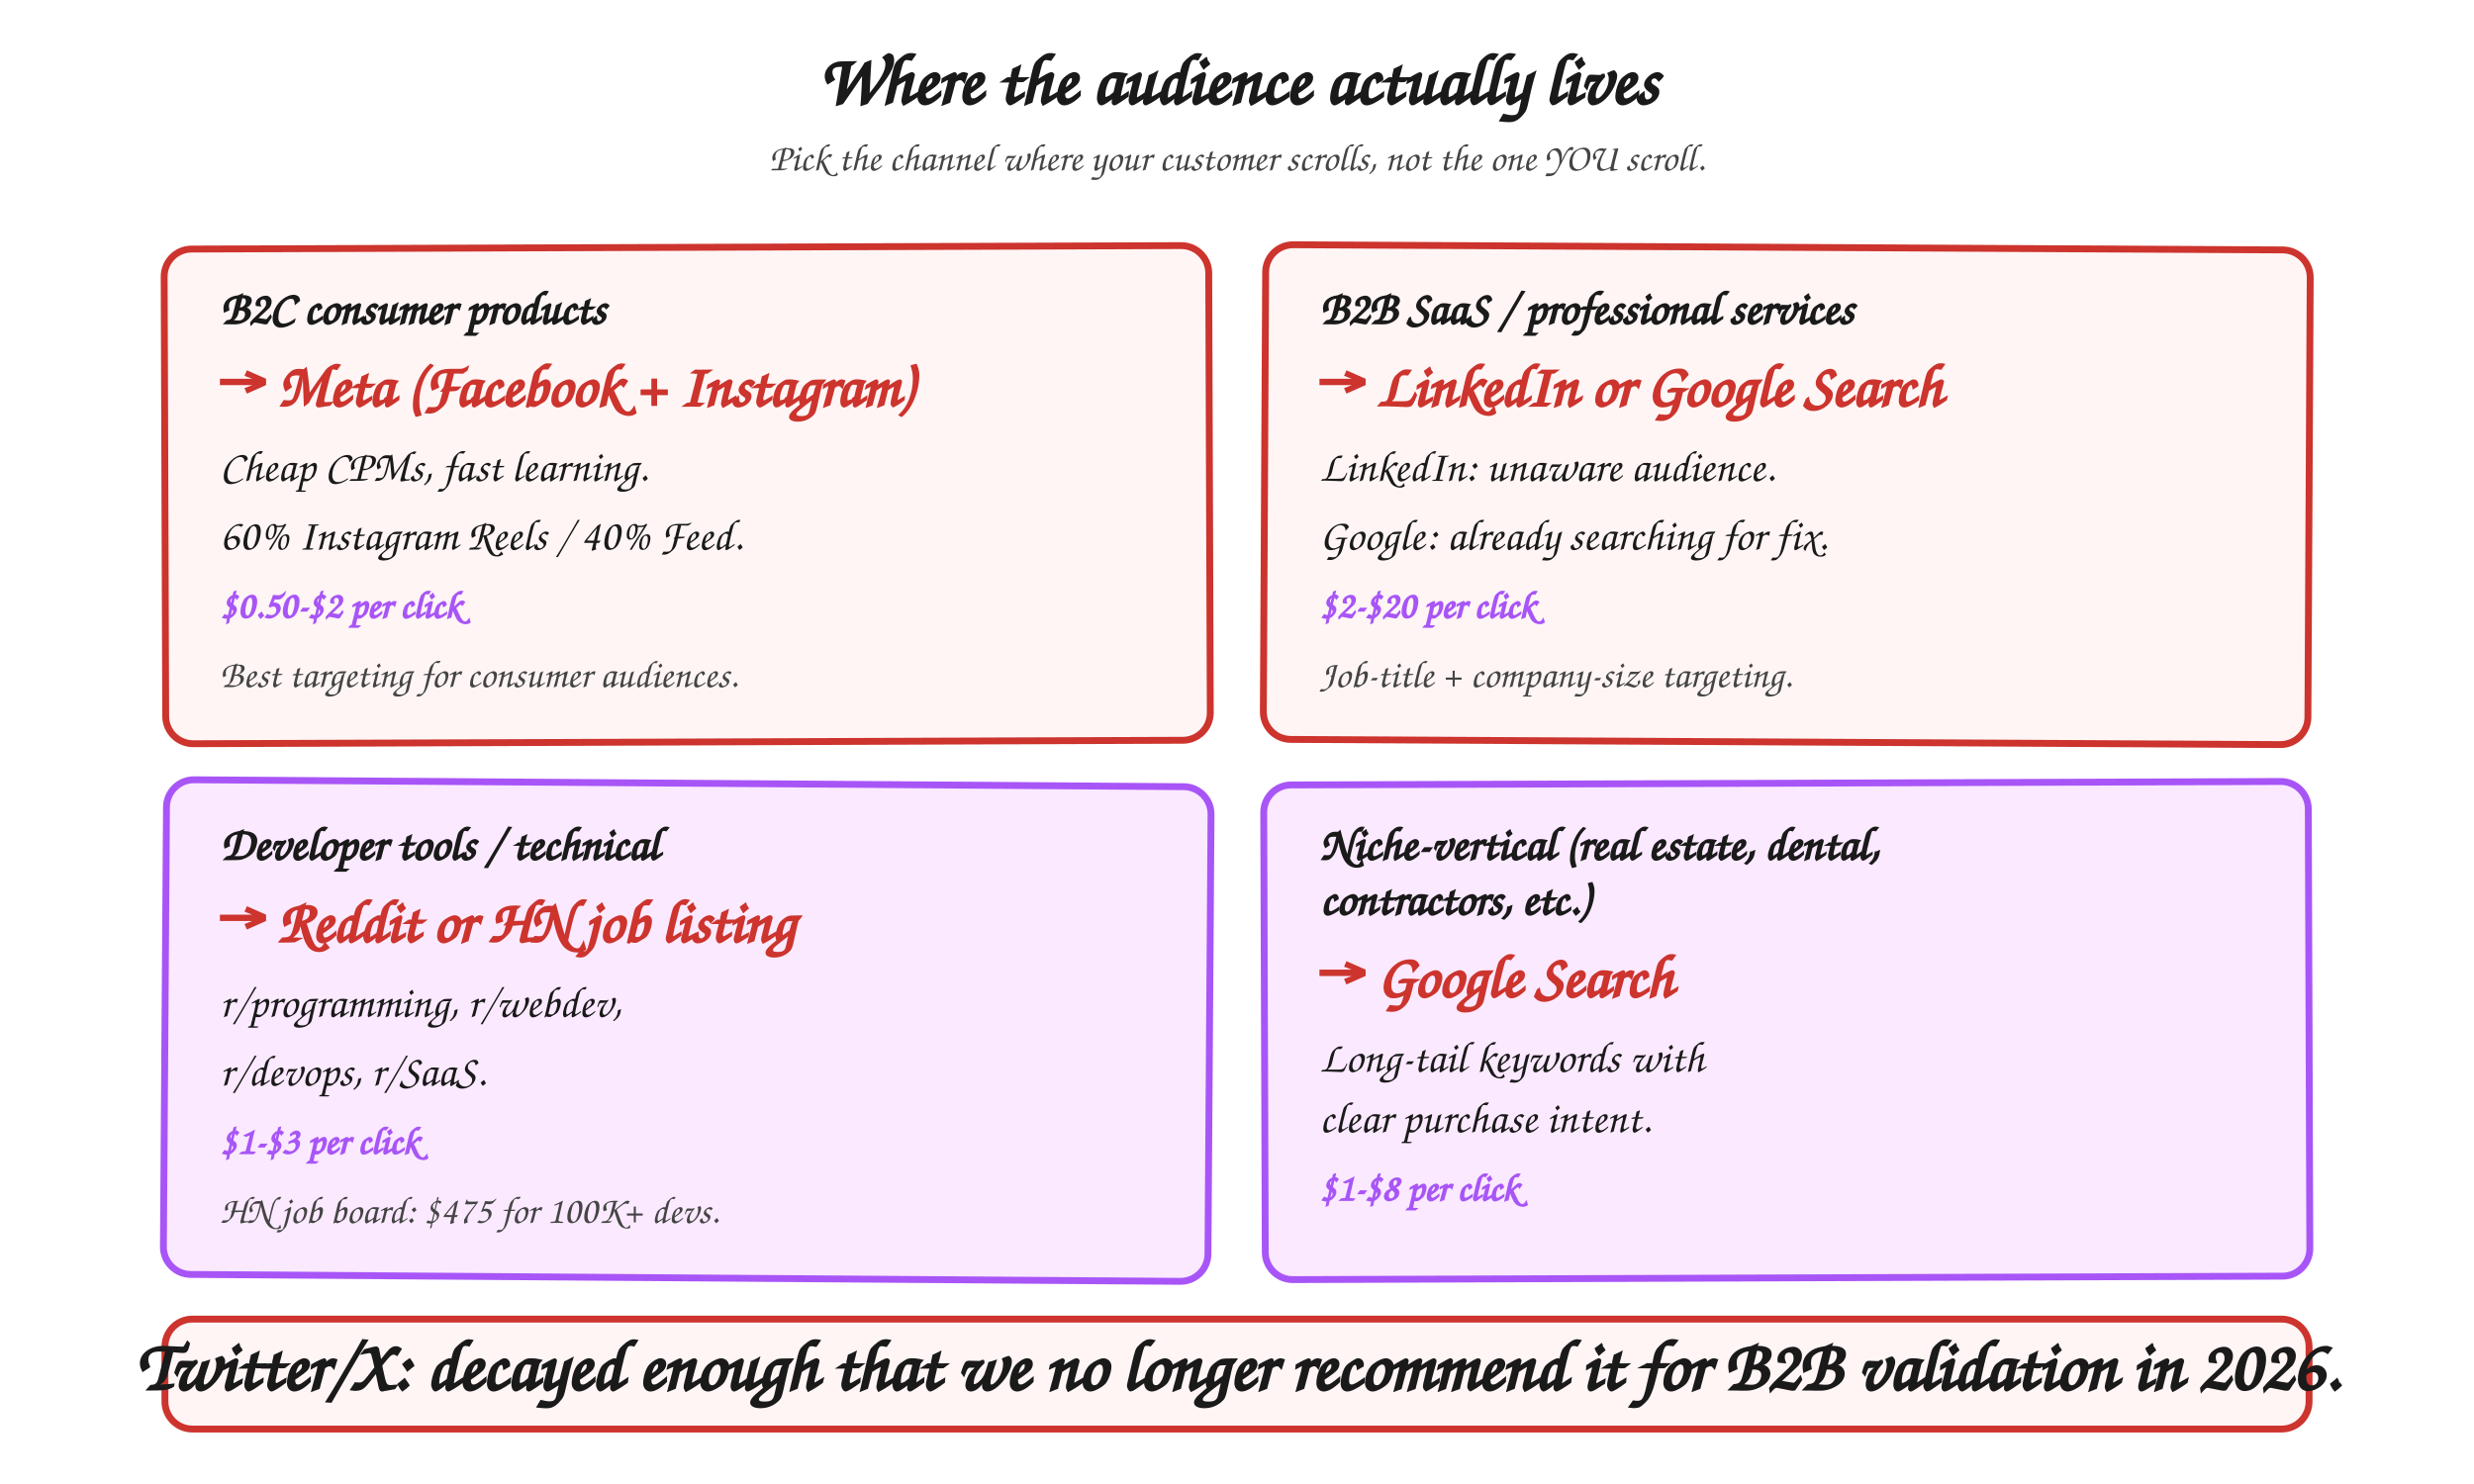
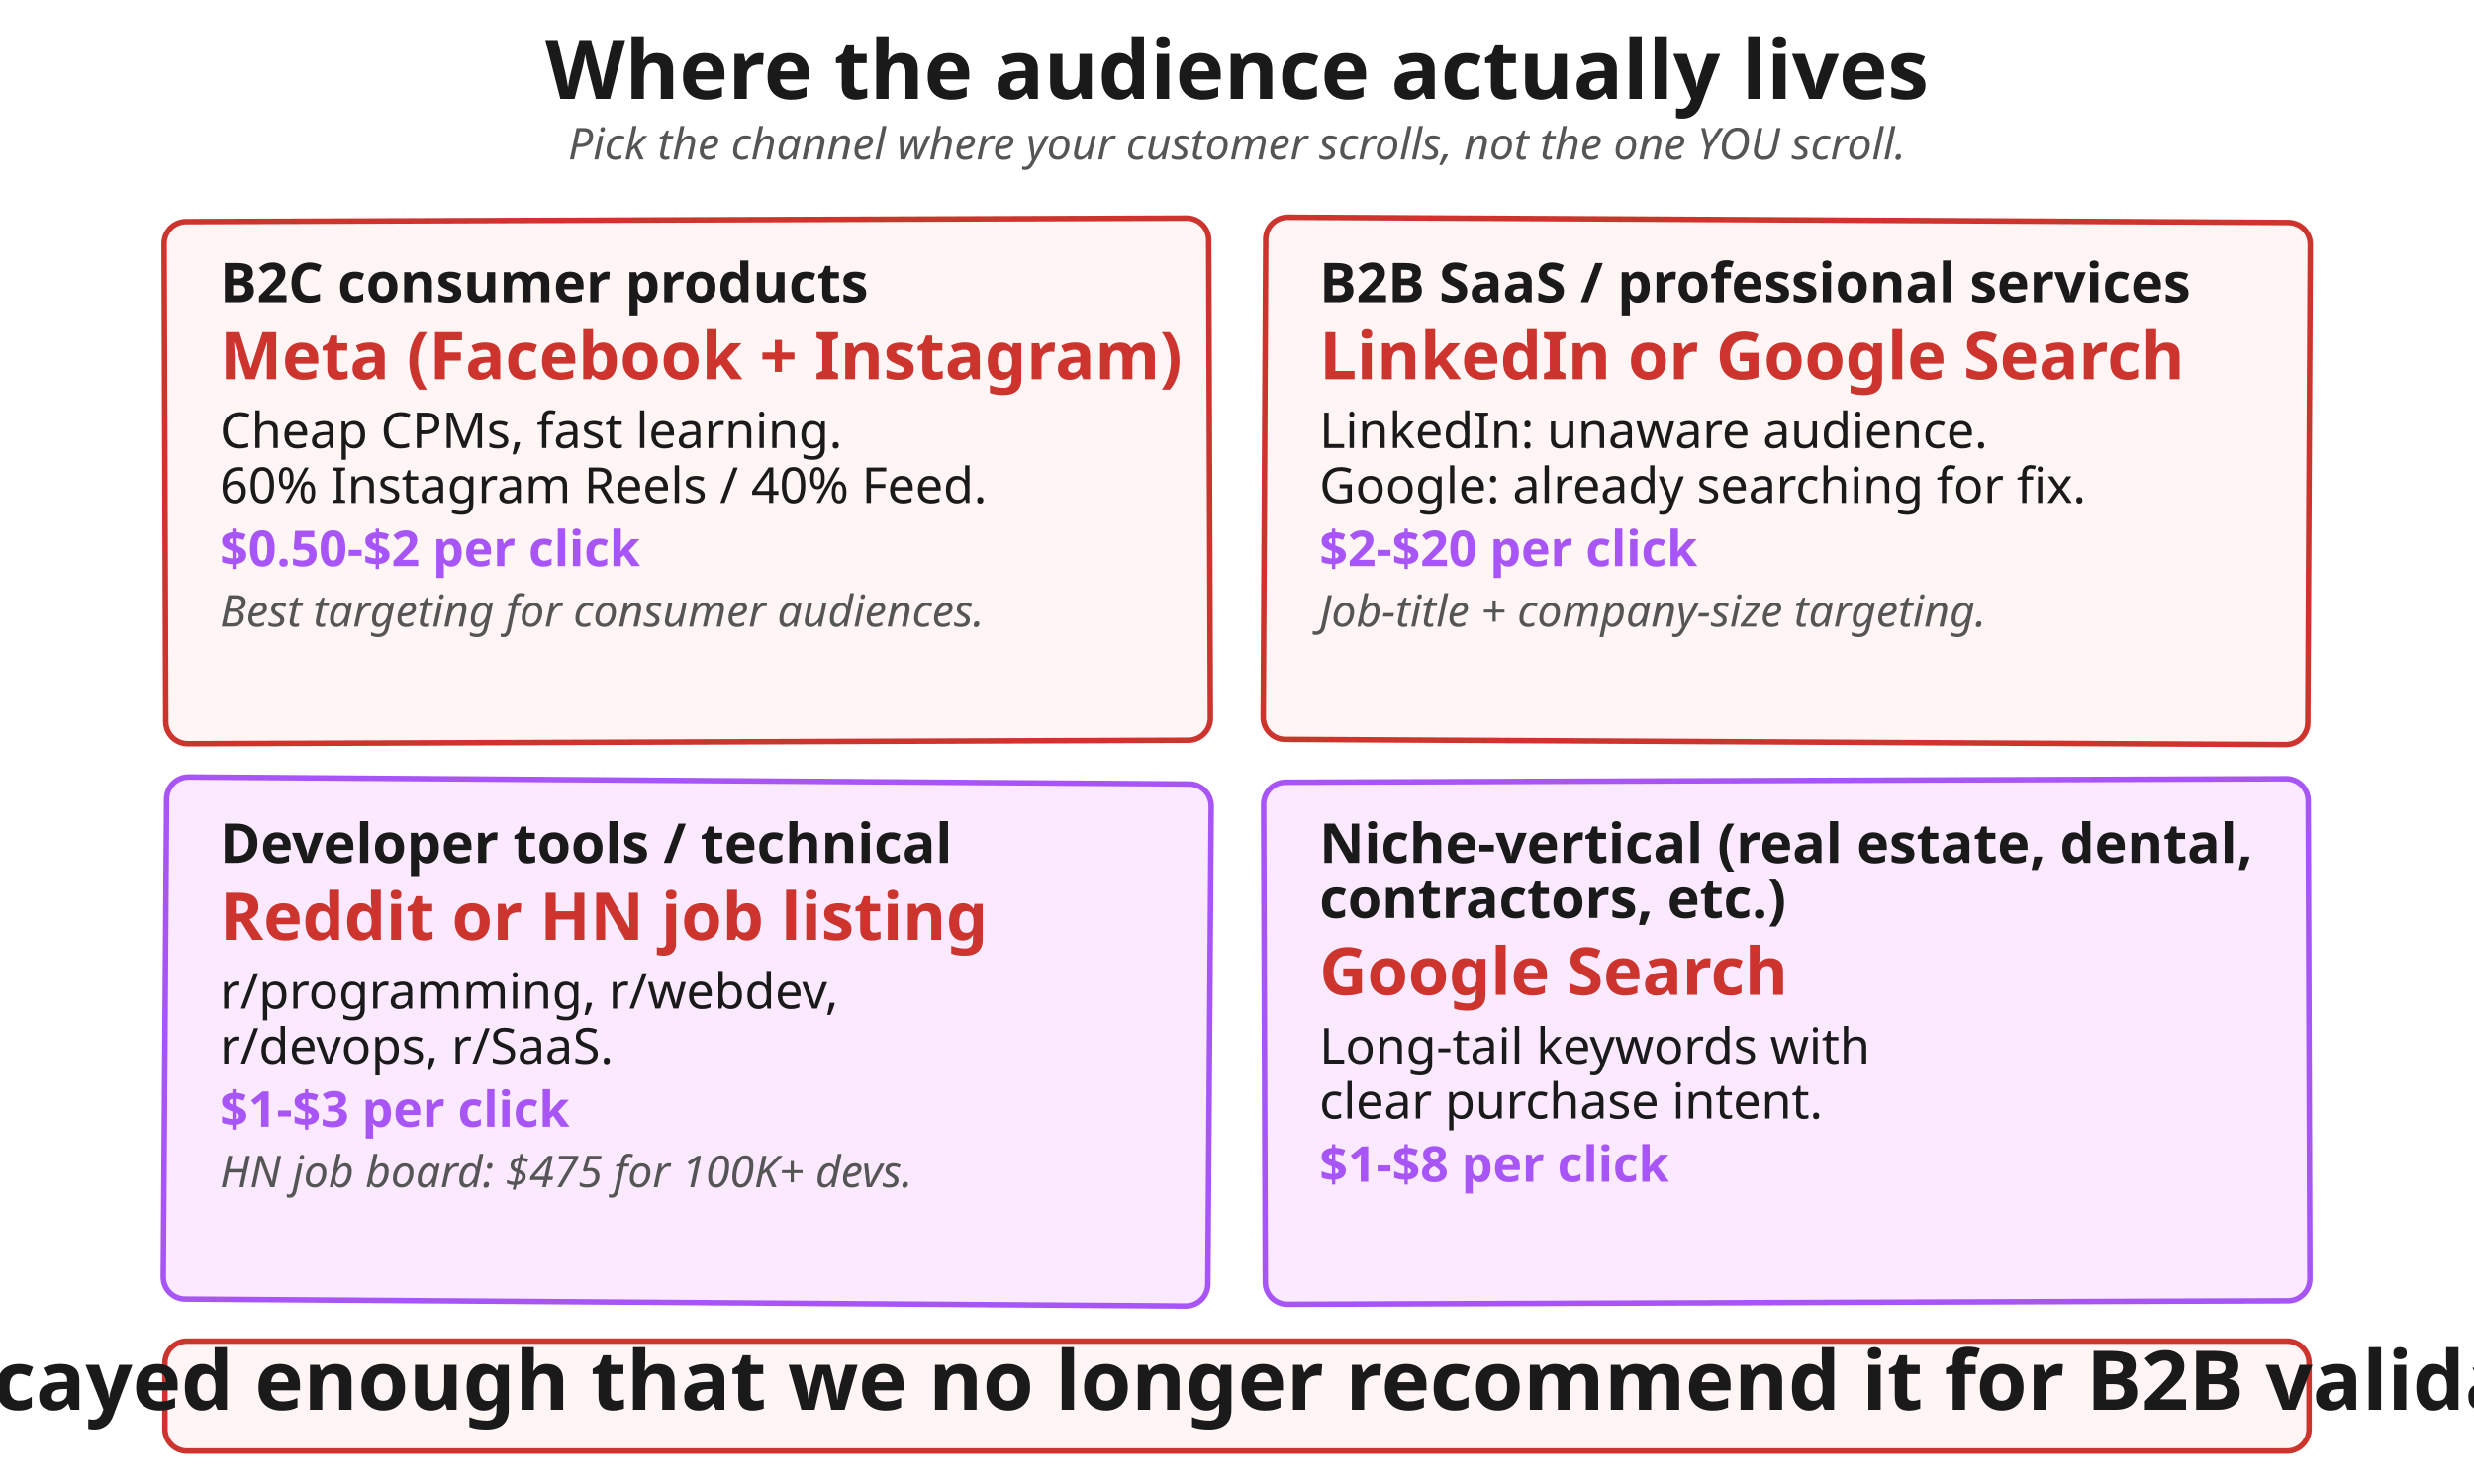
<svg xmlns="http://www.w3.org/2000/svg" viewBox="0 0 900 540" role="img" aria-labelledby="channel-title">
  <defs>
    <style>
-       .heading  { font-family: "Caveat", "Patrick Hand", cursive; font-size: 26px; fill: #1a1a1a; font-weight: 700; }
-       .quad-h   { font-family: "Caveat", "Patrick Hand", cursive; font-size: 22px; fill: #cc342d; font-weight: 700; }
-       .icp      { font-family: "Caveat", "Patrick Hand", cursive; font-size: 17px; fill: #1a1a1a; font-weight: 700; }
-       .channel  { font-family: "Caveat", "Patrick Hand", cursive; font-size: 16px; fill: #1a1a1a; }
-       .note     { font-family: "Caveat", "Patrick Hand", cursive; font-size: 14px; fill: #444; font-style: italic; }
-       .cpc      { font-family: "Caveat", "Patrick Hand", cursive; font-size: 14px; fill: #a855f7; font-weight: 700; }
-       .quad-box { fill: #fff5f5; stroke: #cc342d; stroke-width: 2.5; stroke-linejoin: round; }
-       .alt      { fill: #fbe9ff; stroke: #a855f7; stroke-width: 2.5; stroke-linejoin: round; }
+       .heading  { font-family: "Segoe UI", system-ui, -apple-system, sans-serif; font-size: 30px; fill: #1a1a1a; font-weight: 700; }
+       .quad-h   { font-family: "Segoe UI", system-ui, -apple-system, sans-serif; font-size: 24px; fill: #cc342d; font-weight: 700; }
+       .icp      { font-family: "Segoe UI", system-ui, -apple-system, sans-serif; font-size: 20px; fill: #1a1a1a; font-weight: 700; }
+       .channel  { font-family: "Segoe UI", system-ui, -apple-system, sans-serif; font-size: 18px; fill: #1a1a1a; }
+       .note     { font-family: "Segoe UI", system-ui, -apple-system, sans-serif; font-size: 16px; fill: #555; font-style: italic; }
+       .cpc      { font-family: "Segoe UI", system-ui, -apple-system, sans-serif; font-size: 18px; fill: #a855f7; font-weight: 700; }
+       .quad-box { fill: #fff5f5; stroke: #cc342d; stroke-width: 2; stroke-linejoin: round; }
+       .alt      { fill: #fbe9ff; stroke: #a855f7; stroke-width: 2; stroke-linejoin: round; }
    </style>
  </defs>
-   <text x="450" y="38" class="heading" text-anchor="middle">Where the audience actually lives</text>
-   <text x="450" y="62" class="note" text-anchor="middle">Pick the channel where your customer scrolls, not the one YOU scroll.</text>
-   <rect x="60" y="90" width="380" height="180" class="quad-box" rx="10" transform="rotate(-0.2 250 180)" />
-   <text x="80" y="118" class="icp">B2C consumer products</text>
-   <text x="80" y="148" class="quad-h">→ Meta (Facebook + Instagram)</text>
-   <text x="80" y="175" class="channel">Cheap CPMs, fast learning.</text>
-   <text x="80" y="200" class="channel">60% Instagram Reels / 40% Feed.</text>
-   <text x="80" y="225" class="cpc">$0.50-$2 per click</text>
-   <text x="80" y="250" class="note">Best targeting for consumer audiences.</text>
-   <rect x="460" y="90" width="380" height="180" class="quad-box" rx="10" transform="rotate(0.3 650 180)" />
-   <text x="480" y="118" class="icp">B2B SaaS / professional services</text>
-   <text x="480" y="148" class="quad-h">→ LinkedIn or Google Search</text>
-   <text x="480" y="175" class="channel">LinkedIn: unaware audience.</text>
-   <text x="480" y="200" class="channel">Google: already searching for fix.</text>
-   <text x="480" y="225" class="cpc">$2-$20 per click</text>
-   <text x="480" y="250" class="note">Job-title + company-size targeting.</text>
-   <rect x="60" y="285" width="380" height="180" class="alt" rx="10" transform="rotate(0.4 250 375)" />
-   <text x="80" y="313" class="icp">Developer tools / technical</text>
-   <text x="80" y="343" class="quad-h">→ Reddit or HN job listing</text>
-   <text x="80" y="370" class="channel">r/programming, r/webdev,</text>
-   <text x="80" y="395" class="channel">r/devops, r/SaaS.</text>
-   <text x="80" y="420" class="cpc">$1-$3 per click</text>
-   <text x="80" y="445" class="note">HN job board: $475 for 100K+ devs.</text>
-   <rect x="460" y="285" width="380" height="180" class="alt" rx="10" transform="rotate(-0.2 650 375)" />
-   <text x="480" y="313" class="icp">Niche-vertical (real estate, dental,</text>
-   <text x="480" y="333" class="icp">contractors, etc.)</text>
-   <text x="480" y="363" class="quad-h">→ Google Search</text>
-   <text x="480" y="390" class="channel">Long-tail keywords with</text>
-   <text x="480" y="412" class="channel">clear purchase intent.</text>
-   <text x="480" y="437" class="cpc">$1-$8 per click</text>
-   <rect x="60" y="480" width="780" height="40" class="quad-box" rx="10" />
-   <text x="450" y="506" class="heading" text-anchor="middle">Twitter/X: decayed enough that we no longer recommend it for B2B validation in 2026.</text>
+   <text x="450" y="36" class="heading" text-anchor="middle">Where the audience actually lives</text>
+   <text x="450" y="58" class="note" text-anchor="middle">Pick the channel where your customer scrolls, not the one YOU scroll.</text>
+   <rect x="60" y="80" width="380" height="190" class="quad-box" rx="8" transform="rotate(-0.2 250 175)" />
+   <text x="80" y="110" class="icp">B2C consumer products</text>
+   <text x="80" y="138" class="quad-h">Meta (Facebook + Instagram)</text>
+   <text x="80" y="163" class="channel">Cheap CPMs, fast learning.</text>
+   <text x="80" y="183" class="channel">60% Instagram Reels / 40% Feed.</text>
+   <text x="80" y="206" class="cpc">$0.50-$2 per click</text>
+   <text x="80" y="228" class="note">Best targeting for consumer audiences.</text>
+   <rect x="460" y="80" width="380" height="190" class="quad-box" rx="8" transform="rotate(0.3 650 175)" />
+   <text x="480" y="110" class="icp">B2B SaaS / professional services</text>
+   <text x="480" y="138" class="quad-h">LinkedIn or Google Search</text>
+   <text x="480" y="163" class="channel">LinkedIn: unaware audience.</text>
+   <text x="480" y="183" class="channel">Google: already searching for fix.</text>
+   <text x="480" y="206" class="cpc">$2-$20 per click</text>
+   <text x="480" y="228" class="note">Job-title + company-size targeting.</text>
+   <rect x="60" y="284" width="380" height="190" class="alt" rx="8" transform="rotate(0.4 250 379)" />
+   <text x="80" y="314" class="icp">Developer tools / technical</text>
+   <text x="80" y="342" class="quad-h">Reddit or HN job listing</text>
+   <text x="80" y="367" class="channel">r/programming, r/webdev,</text>
+   <text x="80" y="387" class="channel">r/devops, r/SaaS.</text>
+   <text x="80" y="410" class="cpc">$1-$3 per click</text>
+   <text x="80" y="432" class="note">HN job board: $475 for 100K+ devs.</text>
+   <rect x="460" y="284" width="380" height="190" class="alt" rx="8" transform="rotate(-0.2 650 379)" />
+   <text x="480" y="314" class="icp">Niche-vertical (real estate, dental,</text>
+   <text x="480" y="334" class="icp">contractors, etc.)</text>
+   <text x="480" y="362" class="quad-h">Google Search</text>
+   <text x="480" y="387" class="channel">Long-tail keywords with</text>
+   <text x="480" y="407" class="channel">clear purchase intent.</text>
+   <text x="480" y="430" class="cpc">$1-$8 per click</text>
+   <rect x="60" y="488" width="780" height="40" class="quad-box" rx="8" />
+   <text x="450" y="513" class="heading" text-anchor="middle">Twitter/X: decayed enough that we no longer recommend it for B2B validation in 2026.</text>
</svg>
